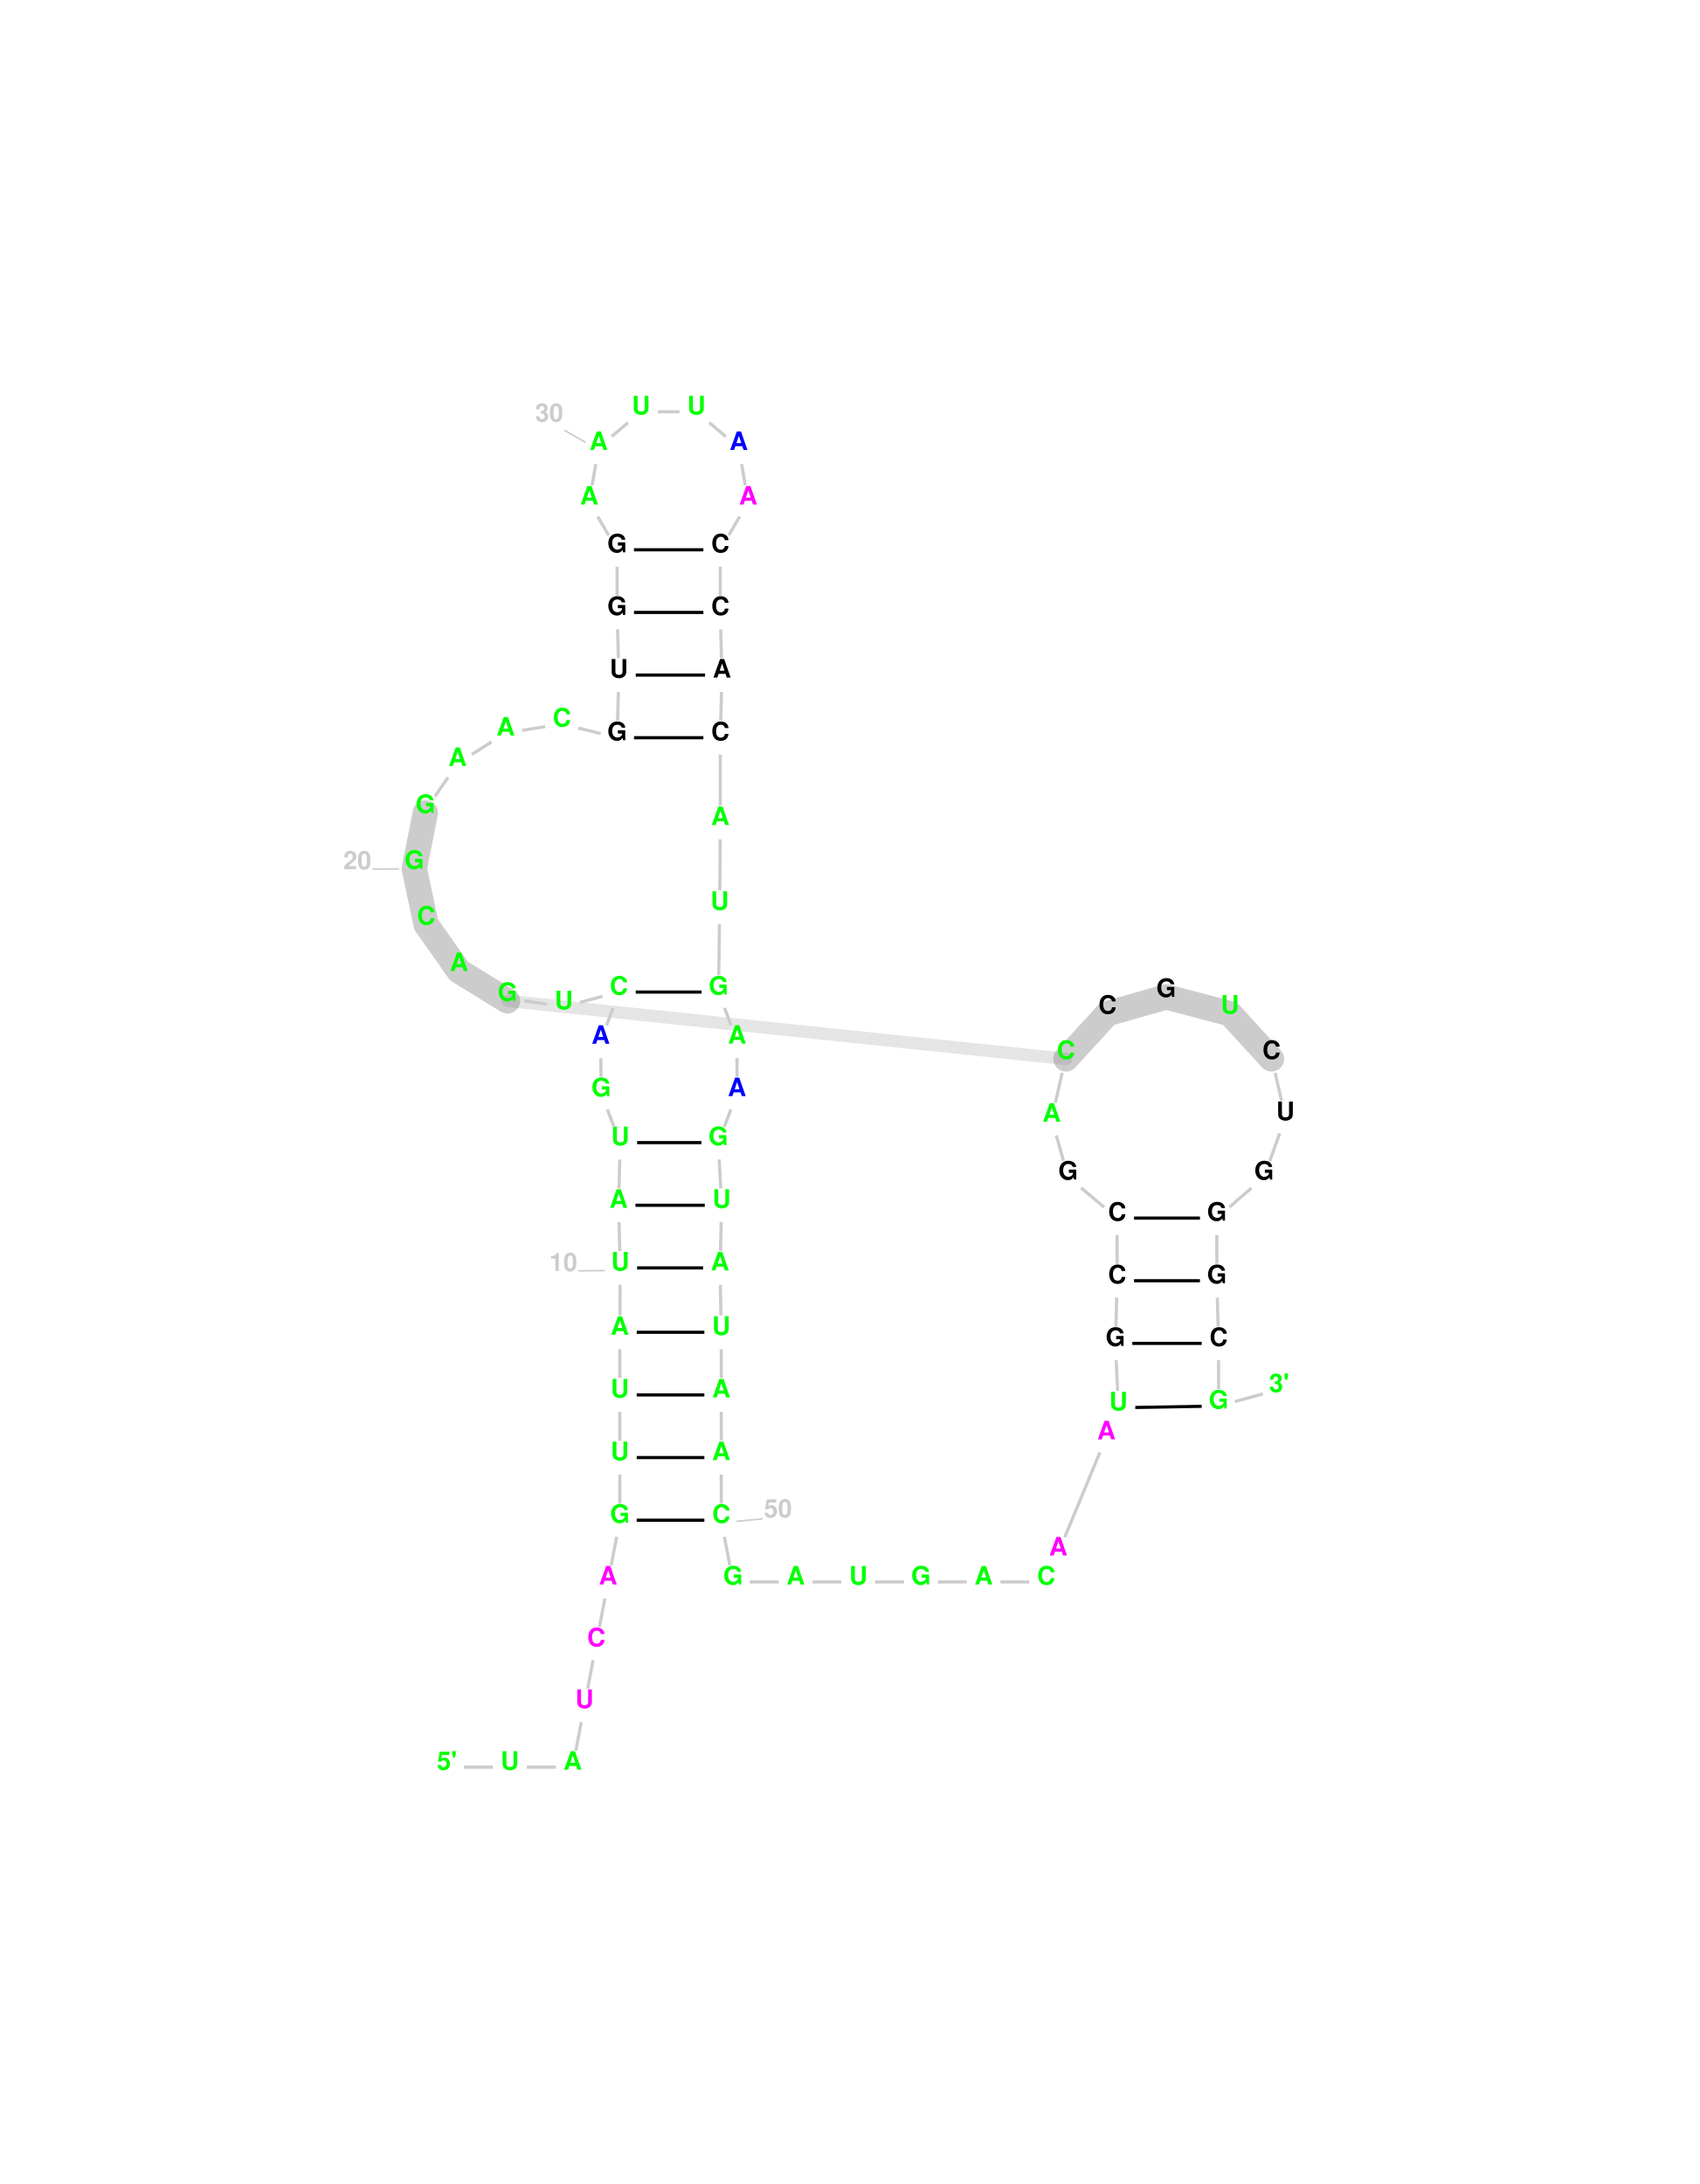
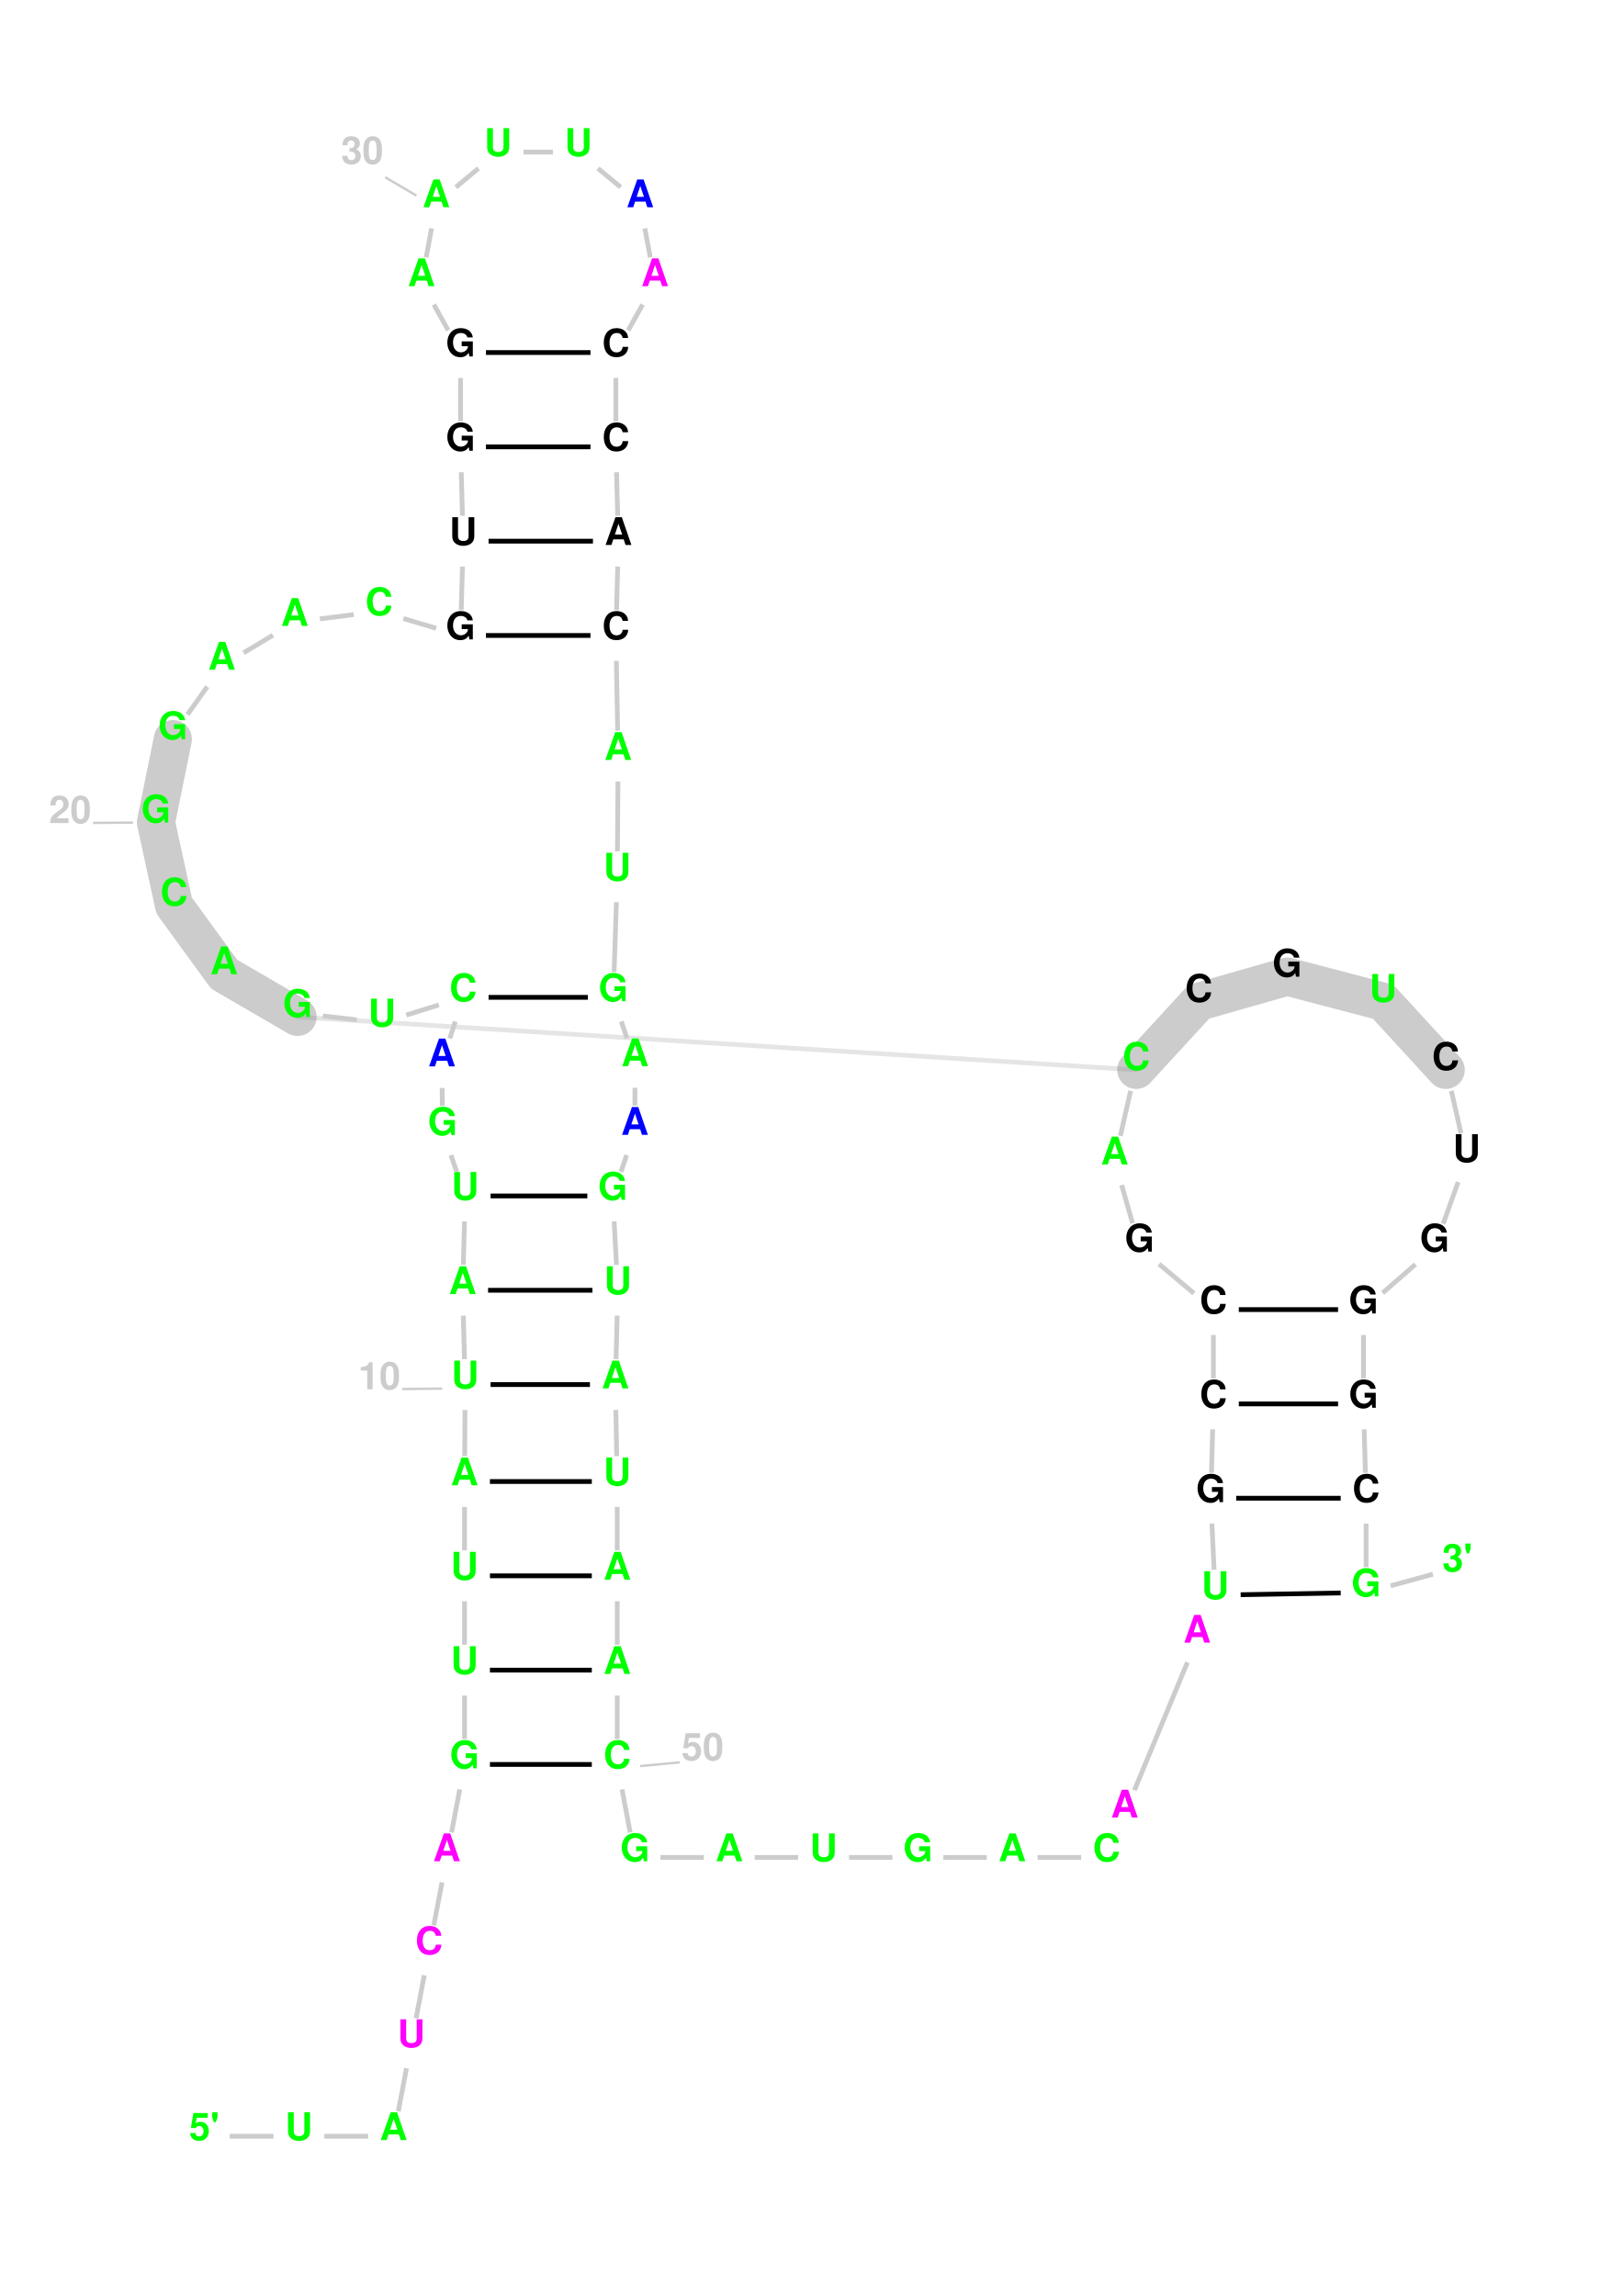
- <svg xmlns="http://www.w3.org/2000/svg" width="205.125" height="263.574">
+ <svg xmlns="http://www.w3.org/2000/svg" width="520.209" height="736.178">
  <g>
    <style type="text/css">


circle.red {stroke: rgb(255, 0, 255); fill: none; }
circle.green {stroke: rgb(0, 255, 0); fill: none; }
circle.blue {stroke: rgb(0, 0, 255); fill: none; }
circle.black {stroke: rgb(0, 0, 0); fill: none; }
circle.gray {stroke: rgb(204, 204, 204); fill: none; }
circle.brown {stroke: rgb(211.65, 104.55, 30.6); fill: none; }
- line.red {stroke: rgb(255, 0, 255); stroke-width: 0.382; }
- line.green {stroke: rgb(0, 255, 0); stroke-width: 0.382; }
- line.blue {stroke: rgb(0, 0, 255); stroke-width: 0.382; }
- line.black {stroke: rgb(0, 0, 0); stroke-width: 0.382; }
- line.gray {stroke: rgb(204, 204, 204); stroke-width: 0.382; }
- line.brown {stroke: rgb(211.65, 104.55, 30.6); stroke-width: 0.382; }
+ line.red {stroke: rgb(255, 0, 255); stroke-width: 1.528; }
+ line.green {stroke: rgb(0, 255, 0); stroke-width: 1.528; }
+ line.blue {stroke: rgb(0, 0, 255); stroke-width: 1.528; }
+ line.black {stroke: rgb(0, 0, 0); stroke-width: 1.528; }
+ line.gray {stroke: rgb(204, 204, 204); stroke-width: 1.528; }
+ line.brown {stroke: rgb(211.65, 104.55, 30.6); stroke-width: 1.528; }
line {stroke: rgb(0, 0, 0); }
- text.red {fill: rgb(255, 0, 255); font-size: 3.056px; font-weight: bold; font-family: Helvetica; }
- text.green {fill: rgb(0, 255, 0); font-size: 3.056px; font-weight: bold; font-family: Helvetica; }
- text.blue {fill: rgb(0, 0, 255); font-size: 3.056px; font-weight: bold; font-family: Helvetica; }
- text.black {fill: rgb(0, 0, 0); font-size: 3.056px; font-weight: bold; font-family: Helvetica; }
- text.gray {fill: rgb(204, 204, 204); font-size: 3.056px; font-weight: bold; font-family: Helvetica; }
- text.brown {fill: rgb(211.65, 104.55, 30.6); font-size: 3.056px; font-weight: bold; font-family: Helvetica; }
- text {fill: rgb(0, 0, 0); font-size: 3.056px; font-weight: bold; font-family: Helvetica; text-anchor: middle; alignment-baseline: middle; }
+ text.red {fill: rgb(255, 0, 255); font-size: 12.223px; font-weight: bold; font-family: Helvetica; }
+ text.green {fill: rgb(0, 255, 0); font-size: 12.223px; font-weight: bold; font-family: Helvetica; }
+ text.blue {fill: rgb(0, 0, 255); font-size: 12.223px; font-weight: bold; font-family: Helvetica; }
+ text.black {fill: rgb(0, 0, 0); font-size: 12.223px; font-weight: bold; font-family: Helvetica; }
+ text.gray {fill: rgb(204, 204, 204); font-size: 12.223px; font-weight: bold; font-family: Helvetica; }
+ text.brown {fill: rgb(211.65, 104.55, 30.6); font-size: 12.223px; font-weight: bold; font-family: Helvetica; }
+ text {fill: rgb(0, 0, 0); font-size: 12.223px; font-weight: bold; font-family: Helvetica; text-anchor: middle; alignment-baseline: middle; }

.pseudoknot_connection{stroke-linecap: round; stroke-opacity: 0.2; stroke-width: 1.5; }
- .pseudoknot_segment1{stroke-linecap: round; stroke-opacity: 0.4; stroke-width: 3.056; }
- .pseudoknot_segment2{stroke-linecap: round; stroke-opacity: 0.4; stroke-width: 3.056; }
- line.numbering-line{stroke: rgb(204, 204, 204); stroke-width: 0.191; }
+ .pseudoknot_segment1{stroke-linecap: round; stroke-opacity: 0.4; stroke-width: 12.223; }
+ .pseudoknot_segment2{stroke-linecap: round; stroke-opacity: 0.4; stroke-width: 12.223; }
+ line.numbering-line{stroke: rgb(204, 204, 204); stroke-width: 0.764; }
line.predicted{stroke: rgb(0, 0, 0); stroke-dasharray: 2; }
polyline{fill: none; stroke-linejoin: round; }
template{visibility: hidden; }
text.numbering-label{fill: rgb(204, 204, 204); }

</style>
  </g>
  <g>
-     <polyline points="61.244 120.789, 55.39 117.189, 51.428 111.574, 50 104.852, 51.336 98.111" class="gray pseudoknot_segment1" stroke="gray" title="Pseudoknot 17:21--65:69(GACGG--CCGUC)" id="pn-17-21-65-69" />
-   </g>
-   <g>
-     <polyline points="128.645 127.791, 133.655 122.331, 140.735 120.311, 148.435 122.331, 153.445 127.791" class="gray pseudoknot_segment2" stroke="gray" title="Pseudoknot 17:21--65:69(GACGG--CCGUC)" id="pn-17-21-65-69" />
-   </g>
-   <g>
-     <polyline points="61.244 120.789, 128.645 127.791" class="gray pseudoknot_connection" stroke="gray" title="Pseudoknot 17:21--65:69(GACGG--CCGUC)" id="pn-17-21-65-69" />
-   </g>
-   <g>
-     <text x="53.945" y="213.574" class="green">5'</text>
-   </g>
-   <g>
-     <text x="61.53" y="213.574" class="green">U</text>
-   </g>
-   <g>
-     <text x="69.116" y="213.574" class="green">A</text>
-   </g>
-   <g>
-     <text x="70.538" y="206.124" class="red">U</text>
-   </g>
-   <g>
-     <text x="71.96" y="198.673" class="red">C</text>
-   </g>
-   <g>
-     <text x="73.382" y="191.222" class="red">A</text>
-   </g>
-   <g>
-     <text x="74.804" y="183.771" class="green">G</text>
-   </g>
-   <g>
-     <line x1="76.841" y1="183.466" x2="85.007" y2="183.466" class="black" />
-   </g>
-   <g>
-     <text x="74.804" y="176.211" class="green">U</text>
-   </g>
-   <g>
-     <line x1="76.841" y1="175.906" x2="85.007" y2="175.906" class="black" />
-   </g>
-   <g>
-     <text x="74.804" y="168.651" class="green">U</text>
-   </g>
-   <g>
-     <line x1="76.841" y1="168.346" x2="85.007" y2="168.346" class="black" />
-   </g>
-   <g>
-     <text x="74.804" y="161.091" class="green">A</text>
-   </g>
-   <g>
-     <line x1="76.841" y1="160.786" x2="85.007" y2="160.786" class="black" />
-   </g>
-   <g>
-     <text x="74.854" y="153.321" class="green">U</text>
-   </g>
-   <g>
-     <line x1="76.891" y1="153.016" x2="84.857" y2="153.016" class="black" />
-   </g>
-   <g>
-     <text x="67.979" y="153.389" class="numbering-label sequential">10</text>
-   </g>
-   <g>
-     <line x1="73.021" y1="153.339" x2="69.812" y2="153.371" class="numbering-line sequential" />
-   </g>
-   <g>
-     <text x="74.654" y="145.761" class="green">A</text>
-   </g>
-   <g>
-     <line x1="76.691" y1="145.456" x2="85.057" y2="145.456" class="black" />
-   </g>
-   <g>
-     <text x="74.854" y="138.201" class="green">U</text>
-   </g>
-   <g>
-     <line x1="76.891" y1="137.896" x2="84.647" y2="137.896" class="black" />
-   </g>
-   <g>
-     <text x="72.551" y="132.303" class="green">G</text>
-   </g>
-   <g>
-     <text x="72.492" y="125.971" class="blue">A</text>
-   </g>
-   <g>
-     <text x="74.687" y="120.031" class="green">C</text>
-   </g>
-   <g>
-     <line x1="76.724" y1="119.726" x2="84.679" y2="119.726" class="black" />
-   </g>
-   <g>
-     <text x="68.043" y="121.79" class="green">U</text>
-   </g>
-   <g>
-     <text x="61.244" y="120.789" class="green">G</text>
-   </g>
-   <g>
-     <text x="55.39" y="117.189" class="green">A</text>
-   </g>
-   <g>
-     <text x="51.428" y="111.574" class="green">C</text>
-   </g>
-   <g>
-     <text x="50" y="104.852" class="green">G</text>
-   </g>
-   <g>
-     <text x="43.125" y="104.899" class="numbering-label sequential">20</text>
-   </g>
-   <g>
-     <line x1="48.167" y1="104.864" x2="44.958" y2="104.886" class="numbering-line sequential" />
-   </g>
-   <g>
-     <text x="51.336" y="98.111" class="green">G</text>
-   </g>
-   <g>
-     <text x="55.221" y="92.442" class="green">A</text>
-   </g>
-   <g>
-     <text x="61.025" y="88.763" class="green">A</text>
-   </g>
-   <g>
-     <text x="67.81" y="87.668" class="green">C</text>
-   </g>
-   <g>
-     <text x="74.477" y="89.337" class="black">G</text>
-   </g>
-   <g>
-     <line x1="76.514" y1="89.031" x2="84.889" y2="89.031" class="black" />
-   </g>
-   <g>
-     <text x="74.687" y="81.776" class="black">U</text>
-   </g>
-   <g>
-     <line x1="76.724" y1="81.471" x2="85.089" y2="81.471" class="black" />
-   </g>
-   <g>
-     <text x="74.477" y="74.216" class="black">G</text>
-   </g>
-   <g>
-     <line x1="76.514" y1="73.911" x2="84.889" y2="73.911" class="black" />
-   </g>
-   <g>
-     <text x="74.477" y="66.656" class="black">G</text>
-   </g>
-   <g>
-     <line x1="76.514" y1="66.351" x2="84.889" y2="66.351" class="black" />
-   </g>
-   <g>
-     <text x="71.109" y="60.886" class="green">A</text>
-   </g>
-   <g>
-     <text x="72.249" y="54.303" class="green">A</text>
-   </g>
-   <g>
-     <text x="66.287" y="50.879" class="numbering-label sequential">30</text>
-   </g>
-   <g>
-     <line x1="70.659" y1="53.389" x2="68.121" y2="51.931" class="numbering-line sequential" />
-   </g>
-   <g>
-     <text x="77.361" y="50" class="green">U</text>
-   </g>
-   <g>
-     <text x="84.042" y="50" class="green">U</text>
-   </g>
-   <g>
-     <text x="89.154" y="54.303" class="blue">A</text>
-   </g>
-   <g>
-     <text x="90.294" y="60.886" class="red">A</text>
-   </g>
-   <g>
-     <text x="86.927" y="66.656" class="black">C</text>
-   </g>
-   <g>
-     <text x="86.927" y="74.216" class="black">C</text>
-   </g>
-   <g>
-     <text x="87.127" y="81.776" class="black">A</text>
-   </g>
-   <g>
-     <text x="86.927" y="89.337" class="black">C</text>
-   </g>
-   <g>
-     <text x="86.927" y="99.568" class="green">A</text>
-   </g>
-   <g>
-     <text x="86.857" y="109.8" class="green">U</text>
-   </g>
-   <g>
-     <text x="86.717" y="120.031" class="green">G</text>
-   </g>
-   <g>
-     <text x="88.955" y="125.954" class="green">A</text>
-   </g>
-   <g>
-     <text x="88.943" y="132.286" class="blue">A</text>
-   </g>
-   <g>
-     <text x="86.684" y="138.201" class="green">G</text>
-   </g>
-   <g>
-     <text x="87.094" y="145.761" class="green">U</text>
-   </g>
-   <g>
-     <text x="86.894" y="153.321" class="green">A</text>
-   </g>
-   <g>
-     <text x="87.044" y="161.091" class="green">U</text>
-   </g>
-   <g>
-     <text x="87.044" y="168.651" class="green">A</text>
-   </g>
-   <g>
-     <text x="87.044" y="176.211" class="green">A</text>
-   </g>
-   <g>
-     <text x="87.044" y="183.771" class="green">C</text>
-   </g>
-   <g>
-     <text x="93.889" y="183.124" class="numbering-label sequential">50</text>
-   </g>
-   <g>
-     <line x1="88.869" y1="183.599" x2="92.055" y2="183.298" class="numbering-line sequential" />
-   </g>
-   <g>
-     <text x="88.464" y="191.223" class="green">G</text>
-   </g>
-   <g>
-     <text x="96.024" y="191.223" class="green">A</text>
-   </g>
-   <g>
-     <text x="103.584" y="191.223" class="green">U</text>
-   </g>
-   <g>
-     <text x="111.144" y="191.223" class="green">G</text>
-   </g>
-   <g>
-     <text x="118.704" y="191.223" class="green">A</text>
-   </g>
-   <g>
-     <text x="126.264" y="191.223" class="green">C</text>
-   </g>
-   <g>
-     <text x="127.716" y="187.719" class="red">A</text>
-   </g>
-   <g>
-     <text x="133.523" y="173.704" class="red">A</text>
-   </g>
-   <g>
-     <text x="134.975" y="170.201" class="green">U</text>
-   </g>
-   <g>
-     <line x1="137.012" y1="169.86" x2="145.028" y2="169.72" class="black" />
-   </g>
-   <g>
-     <text x="134.615" y="162.431" class="black">G</text>
-   </g>
-   <g>
-     <line x1="136.652" y1="162.125" x2="145.028" y2="162.125" class="black" />
-   </g>
-   <g>
-     <text x="134.825" y="154.871" class="black">C</text>
-   </g>
-   <g>
-     <line x1="136.862" y1="154.565" x2="144.818" y2="154.565" class="black" />
-   </g>
-   <g>
-     <text x="134.825" y="147.311" class="black">C</text>
-   </g>
-   <g>
-     <line x1="136.862" y1="147.005" x2="144.818" y2="147.005" class="black" />
-   </g>
-   <g>
-     <text x="128.905" y="142.351" class="black">G</text>
-   </g>
-   <g>
-     <text x="126.915" y="135.371" class="green">A</text>
-   </g>
-   <g>
-     <text x="128.645" y="127.791" class="green">C</text>
-   </g>
-   <g>
-     <text x="133.655" y="122.331" class="black">C</text>
-   </g>
-   <g>
-     <text x="140.735" y="120.311" class="black">G</text>
-   </g>
-   <g>
-     <text x="148.435" y="122.331" class="green">U</text>
-   </g>
-   <g>
-     <text x="153.445" y="127.791" class="black">C</text>
-   </g>
-   <g>
-     <text x="155.125" y="135.171" class="black">U</text>
-   </g>
-   <g>
-     <text x="152.555" y="142.351" class="black">G</text>
-   </g>
-   <g>
-     <text x="146.855" y="147.311" class="black">G</text>
-   </g>
-   <g>
-     <text x="146.855" y="154.871" class="black">G</text>
-   </g>
-   <g>
-     <text x="147.065" y="162.431" class="black">C</text>
-   </g>
-   <g>
-     <text x="147.065" y="169.991" class="green">G</text>
-   </g>
-   <g>
-     <text x="154.38" y="167.984" class="green">3'</text>
-   </g>
-   <g>
-     <line x1="55.982" y1="213.269" x2="59.493" y2="213.269" class="gray" />
-   </g>
-   <g>
-     <line x1="63.568" y1="213.269" x2="67.079" y2="213.269" class="gray" />
-   </g>
-   <g>
-     <line x1="69.498" y1="211.268" x2="70.156" y2="207.819" class="gray" />
-   </g>
-   <g>
-     <line x1="70.92" y1="203.817" x2="71.578" y2="200.368" class="gray" />
-   </g>
-   <g>
-     <line x1="72.342" y1="196.366" x2="73" y2="192.918" class="gray" />
-   </g>
-   <g>
-     <line x1="73.764" y1="188.916" x2="74.422" y2="185.467" class="gray" />
-   </g>
-   <g>
-     <line x1="74.804" y1="181.429" x2="74.804" y2="177.943" class="gray" />
-   </g>
-   <g>
-     <line x1="74.804" y1="173.869" x2="74.804" y2="170.383" class="gray" />
-   </g>
-   <g>
-     <line x1="74.804" y1="166.309" x2="74.804" y2="162.823" class="gray" />
-   </g>
-   <g>
-     <line x1="74.817" y1="158.749" x2="74.841" y2="155.053" class="gray" />
-   </g>
-   <g>
-     <line x1="74.8" y1="150.979" x2="74.708" y2="147.492" class="gray" />
-   </g>
-   <g>
-     <line x1="74.708" y1="143.419" x2="74.8" y2="139.932" class="gray" />
-   </g>
-   <g>
-     <line x1="74.113" y1="135.998" x2="73.292" y2="133.895" class="gray" />
-   </g>
-   <g>
-     <line x1="72.532" y1="129.96" x2="72.511" y2="127.702" class="gray" />
-   </g>
-   <g>
-     <line x1="73.198" y1="123.754" x2="73.981" y2="121.636" class="gray" />
-   </g>
-   <g>
-     <line x1="72.717" y1="120.247" x2="70.013" y2="120.963" class="gray" />
-   </g>
-   <g>
-     <line x1="66.028" y1="121.188" x2="63.26" y2="120.78" class="gray" />
-   </g>
-   <g>
-     <line x1="59.509" y1="119.416" x2="57.126" y2="117.951" class="gray" />
-   </g>
-   <g>
-     <line x1="54.216" y1="115.219" x2="52.603" y2="112.933" class="gray" />
-   </g>
-   <g>
-     <line x1="51.005" y1="109.276" x2="50.423" y2="106.539" class="gray" />
-   </g>
-   <g>
-     <line x1="50.396" y1="102.548" x2="50.94" y2="99.804" class="gray" />
-   </g>
-   <g>
-     <line x1="52.488" y1="96.125" x2="54.069" y2="93.817" class="gray" />
-   </g>
-   <g>
-     <line x1="56.942" y1="91.046" x2="59.305" y2="89.548" class="gray" />
-   </g>
-   <g>
-     <line x1="63.036" y1="88.133" x2="65.799" y2="87.687" class="gray" />
-   </g>
-   <g>
-     <line x1="69.786" y1="87.857" x2="72.5" y2="88.536" class="gray" />
-   </g>
-   <g>
-     <line x1="74.533" y1="86.995" x2="74.63" y2="83.507" class="gray" />
-   </g>
-   <g>
-     <line x1="74.63" y1="79.434" x2="74.533" y2="75.947" class="gray" />
-   </g>
-   <g>
-     <line x1="74.477" y1="71.874" x2="74.477" y2="68.388" class="gray" />
-   </g>
-   <g>
-     <line x1="73.45" y1="64.591" x2="72.136" y2="62.34" class="gray" />
-   </g>
-   <g>
-     <line x1="71.457" y1="58.573" x2="71.902" y2="56.004" class="gray" />
-   </g>
-   <g>
-     <line x1="73.808" y1="52.685" x2="75.802" y2="51.006" class="gray" />
-   </g>
-   <g>
-     <line x1="79.398" y1="49.694" x2="82.005" y2="49.694" class="gray" />
-   </g>
-   <g>
-     <line x1="85.601" y1="51.006" x2="87.595" y2="52.685" class="gray" />
-   </g>
-   <g>
-     <line x1="89.501" y1="56.004" x2="89.946" y2="58.573" class="gray" />
-   </g>
-   <g>
-     <line x1="89.267" y1="62.34" x2="87.953" y2="64.591" class="gray" />
-   </g>
-   <g>
-     <line x1="86.927" y1="68.388" x2="86.927" y2="71.874" class="gray" />
-   </g>
-   <g>
-     <line x1="86.981" y1="75.947" x2="87.073" y2="79.434" class="gray" />
-   </g>
-   <g>
-     <line x1="87.073" y1="83.507" x2="86.981" y2="86.994" class="gray" />
-   </g>
-   <g>
-     <line x1="86.927" y1="91.068" x2="86.927" y2="97.226" class="gray" />
-   </g>
-   <g>
-     <line x1="86.913" y1="101.3" x2="86.871" y2="107.457" class="gray" />
-   </g>
-   <g>
-     <line x1="86.829" y1="111.531" x2="86.745" y2="117.689" class="gray" />
-   </g>
-   <g>
-     <line x1="87.437" y1="121.631" x2="88.235" y2="123.743" class="gray" />
-   </g>
-   <g>
-     <line x1="88.951" y1="127.686" x2="88.947" y2="129.944" class="gray" />
-   </g>
-   <g>
-     <line x1="88.216" y1="133.884" x2="87.411" y2="135.993" class="gray" />
-   </g>
-   <g>
-     <line x1="86.794" y1="139.93" x2="86.984" y2="143.422" class="gray" />
-   </g>
-   <g>
-     <line x1="87.04" y1="147.492" x2="86.948" y2="150.979" class="gray" />
-   </g>
-   <g>
-     <line x1="86.933" y1="155.053" x2="87.005" y2="158.749" class="gray" />
-   </g>
-   <g>
-     <line x1="87.044" y1="162.823" x2="87.044" y2="166.309" class="gray" />
-   </g>
-   <g>
-     <line x1="87.044" y1="170.383" x2="87.044" y2="173.869" class="gray" />
-   </g>
-   <g>
-     <line x1="87.044" y1="177.943" x2="87.044" y2="181.429" class="gray" />
-   </g>
-   <g>
-     <line x1="87.425" y1="185.467" x2="88.082" y2="188.916" class="gray" />
-   </g>
-   <g>
-     <line x1="90.501" y1="190.917" x2="93.986" y2="190.917" class="gray" />
-   </g>
-   <g>
-     <line x1="98.061" y1="190.917" x2="101.546" y2="190.917" class="gray" />
-   </g>
-   <g>
-     <line x1="105.621" y1="190.917" x2="109.106" y2="190.917" class="gray" />
-   </g>
-   <g>
-     <line x1="113.181" y1="190.917" x2="116.666" y2="190.917" class="gray" />
-   </g>
-   <g>
-     <line x1="120.741" y1="190.917" x2="124.226" y2="190.917" class="gray" />
-   </g>
-   <g>
-     <line x1="128.495" y1="185.531" x2="132.743" y2="175.281" class="gray" />
-   </g>
-   <g>
-     <line x1="134.881" y1="167.86" x2="134.71" y2="164.16" class="gray" />
-   </g>
-   <g>
-     <line x1="134.672" y1="160.089" x2="134.769" y2="156.601" class="gray" />
-   </g>
-   <g>
-     <line x1="134.825" y1="152.528" x2="134.825" y2="149.042" class="gray" />
-   </g>
-   <g>
-     <line x1="133.264" y1="145.697" x2="130.467" y2="143.353" class="gray" />
-   </g>
-   <g>
-     <line x1="128.347" y1="140.086" x2="127.474" y2="137.024" class="gray" />
-   </g>
-   <g>
-     <line x1="127.369" y1="133.079" x2="128.192" y2="129.471" class="gray" />
-   </g>
-   <g>
-     <line x1="130.023" y1="125.984" x2="132.278" y2="123.526" class="gray" />
-   </g>
-   <g>
-     <line x1="135.614" y1="121.466" x2="138.776" y2="120.564" class="gray" />
-   </g>
-   <g>
-     <line x1="142.706" y1="120.522" x2="146.465" y2="121.508" class="gray" />
-   </g>
-   <g>
-     <line x1="149.813" y1="123.526" x2="152.068" y2="125.984" class="gray" />
-   </g>
-   <g>
-     <line x1="153.897" y1="129.471" x2="154.673" y2="132.879" class="gray" />
-   </g>
-   <g>
-     <line x1="154.439" y1="136.783" x2="153.242" y2="140.127" class="gray" />
-   </g>
-   <g>
-     <line x1="151.018" y1="143.382" x2="148.392" y2="145.668" class="gray" />
-   </g>
-   <g>
-     <line x1="146.855" y1="149.042" x2="146.855" y2="152.528" class="gray" />
-   </g>
-   <g>
-     <line x1="146.912" y1="156.601" x2="147.009" y2="160.089" class="gray" />
-   </g>
-   <g>
-     <line x1="147.065" y1="164.162" x2="147.065" y2="167.648" class="gray" />
-   </g>
-   <g>
-     <line x1="149.03" y1="169.146" x2="152.416" y2="168.218" class="gray" />
+     <polyline points="95.394 326.064, 71.839 312.36, 55.802 290.327, 50 263.701, 55.416 236.994" class="gray pseudoknot_segment1" stroke="gray" title="Pseudoknot 17:21--65:69(GACGG--CCGUC)" id="pn-17-21-65-69" />
+   </g>
+   <g>
+     <polyline points="364.289 343.043, 384.329 321.203, 412.649 313.123, 443.449 321.203, 463.489 343.043" class="gray pseudoknot_segment2" stroke="gray" title="Pseudoknot 17:21--65:69(GACGG--CCGUC)" id="pn-17-21-65-69" />
+   </g>
+   <g>
+     <polyline points="95.394 326.064, 364.289 343.043" class="gray pseudoknot_connection" stroke="gray" title="Pseudoknot 17:21--65:69(GACGG--CCGUC)" id="pn-17-21-65-69" />
+   </g>
+   <g>
+     <text x="65.489" y="686.178" class="green">5'</text>
+   </g>
+   <g>
+     <text x="95.83" y="686.178" class="green">U</text>
+   </g>
+   <g>
+     <text x="126.171" y="686.178" class="green">A</text>
+   </g>
+   <g>
+     <text x="131.859" y="656.375" class="red">U</text>
+   </g>
+   <g>
+     <text x="137.547" y="626.573" class="red">C</text>
+   </g>
+   <g>
+     <text x="143.236" y="596.77" class="red">A</text>
+   </g>
+   <g>
+     <text x="148.924" y="566.967" class="green">G</text>
+   </g>
+   <g>
+     <line x1="157.073" y1="565.744" x2="189.736" y2="565.744" class="black" />
+   </g>
+   <g>
+     <text x="148.924" y="536.727" class="green">U</text>
+   </g>
+   <g>
+     <line x1="157.073" y1="535.504" x2="189.736" y2="535.504" class="black" />
+   </g>
+   <g>
+     <text x="148.924" y="506.487" class="green">U</text>
+   </g>
+   <g>
+     <line x1="157.073" y1="505.264" x2="189.736" y2="505.264" class="black" />
+   </g>
+   <g>
+     <text x="148.924" y="476.247" class="green">A</text>
+   </g>
+   <g>
+     <line x1="157.073" y1="475.024" x2="189.736" y2="475.024" class="black" />
+   </g>
+   <g>
+     <text x="149.124" y="445.167" class="green">U</text>
+   </g>
+   <g>
+     <line x1="157.273" y1="443.944" x2="189.136" y2="443.944" class="black" />
+   </g>
+   <g>
+     <text x="121.624" y="445.436" class="numbering-label sequential">10</text>
+   </g>
+   <g>
+     <line x1="141.791" y1="445.238" x2="128.958" y2="445.364" class="numbering-line sequential" />
+   </g>
+   <g>
+     <text x="148.324" y="414.927" class="green">A</text>
+   </g>
+   <g>
+     <line x1="156.473" y1="413.704" x2="189.936" y2="413.704" class="black" />
+   </g>
+   <g>
+     <text x="149.124" y="384.687" class="green">U</text>
+   </g>
+   <g>
+     <line x1="157.273" y1="383.464" x2="188.296" y2="383.464" class="black" />
+   </g>
+   <g>
+     <text x="141.887" y="363.914" class="green">G</text>
+   </g>
+   <g>
+     <text x="141.667" y="341.918" class="blue">A</text>
+   </g>
+   <g>
+     <text x="148.488" y="321.005" class="green">C</text>
+   </g>
+   <g>
+     <line x1="156.637" y1="319.783" x2="188.459" y2="319.783" class="black" />
+   </g>
+   <g>
+     <text x="122.473" y="329.119" class="green">U</text>
+   </g>
+   <g>
+     <text x="95.394" y="326.064" class="green">G</text>
+   </g>
+   <g>
+     <text x="71.839" y="312.36" class="green">A</text>
+   </g>
+   <g>
+     <text x="55.802" y="290.327" class="green">C</text>
+   </g>
+   <g>
+     <text x="50" y="263.701" class="green">G</text>
+   </g>
+   <g>
+     <text x="22.499" y="263.9" class="numbering-label sequential">20</text>
+   </g>
+   <g>
+     <line x1="42.666" y1="263.754" x2="29.833" y2="263.847" class="numbering-line sequential" />
+   </g>
+   <g>
+     <text x="55.416" y="236.994" class="green">G</text>
+   </g>
+   <g>
+     <text x="71.132" y="214.731" class="green">A</text>
+   </g>
+   <g>
+     <text x="94.486" y="200.687" class="green">A</text>
+   </g>
+   <g>
+     <text x="121.518" y="197.241" class="green">C</text>
+   </g>
+   <g>
+     <text x="147.648" y="204.977" class="black">G</text>
+   </g>
+   <g>
+     <line x1="155.797" y1="203.755" x2="189.299" y2="203.755" class="black" />
+   </g>
+   <g>
+     <text x="148.488" y="174.737" class="black">U</text>
+   </g>
+   <g>
+     <line x1="156.637" y1="173.515" x2="190.099" y2="173.515" class="black" />
+   </g>
+   <g>
+     <text x="147.648" y="144.497" class="black">G</text>
+   </g>
+   <g>
+     <line x1="155.797" y1="143.275" x2="189.299" y2="143.275" class="black" />
+   </g>
+   <g>
+     <text x="147.648" y="114.257" class="black">G</text>
+   </g>
+   <g>
+     <line x1="155.797" y1="113.035" x2="189.299" y2="113.035" class="black" />
+   </g>
+   <g>
+     <text x="135.125" y="91.758" class="green">A</text>
+   </g>
+   <g>
+     <text x="139.862" y="66.448" class="green">A</text>
+   </g>
+   <g>
+     <text x="116.153" y="52.51" class="numbering-label sequential">30</text>
+   </g>
+   <g>
+     <line x1="133.539" y1="62.731" x2="123.487" y2="56.822" class="numbering-line sequential" />
+   </g>
+   <g>
+     <text x="159.673" y="50" class="green">U</text>
+   </g>
+   <g>
+     <text x="185.423" y="50" class="green">U</text>
+   </g>
+   <g>
+     <text x="205.234" y="66.448" class="blue">A</text>
+   </g>
+   <g>
+     <text x="209.971" y="91.758" class="red">A</text>
+   </g>
+   <g>
+     <text x="197.448" y="114.257" class="black">C</text>
+   </g>
+   <g>
+     <text x="197.448" y="144.497" class="black">C</text>
+   </g>
+   <g>
+     <text x="198.248" y="174.737" class="black">A</text>
+   </g>
+   <g>
+     <text x="197.448" y="204.977" class="black">C</text>
+   </g>
+   <g>
+     <text x="198.175" y="243.656" class="green">A</text>
+   </g>
+   <g>
+     <text x="197.895" y="282.341" class="green">U</text>
+   </g>
+   <g>
+     <text x="196.608" y="321.005" class="green">G</text>
+   </g>
+   <g>
+     <text x="203.583" y="341.866" class="green">A</text>
+   </g>
+   <g>
+     <text x="203.527" y="363.862" class="blue">A</text>
+   </g>
+   <g>
+     <text x="196.444" y="384.687" class="green">G</text>
+   </g>
+   <g>
+     <text x="198.084" y="414.927" class="green">U</text>
+   </g>
+   <g>
+     <text x="197.284" y="445.167" class="green">A</text>
+   </g>
+   <g>
+     <text x="197.884" y="476.247" class="green">U</text>
+   </g>
+   <g>
+     <text x="197.884" y="506.487" class="green">A</text>
+   </g>
+   <g>
+     <text x="197.884" y="536.727" class="green">A</text>
+   </g>
+   <g>
+     <text x="197.884" y="566.967" class="green">C</text>
+   </g>
+   <g>
+     <text x="225.264" y="564.378" class="numbering-label sequential">50</text>
+   </g>
+   <g>
+     <line x1="205.185" y1="566.276" x2="217.93" y2="565.071" class="numbering-line sequential" />
+   </g>
+   <g>
+     <text x="203.562" y="596.772" class="green">G</text>
+   </g>
+   <g>
+     <text x="233.802" y="596.772" class="green">A</text>
+   </g>
+   <g>
+     <text x="264.042" y="596.772" class="green">U</text>
+   </g>
+   <g>
+     <text x="294.282" y="596.772" class="green">G</text>
+   </g>
+   <g>
+     <text x="324.522" y="596.772" class="green">A</text>
+   </g>
+   <g>
+     <text x="354.762" y="596.772" class="green">C</text>
+   </g>
+   <g>
+     <text x="360.57" y="582.757" class="red">A</text>
+   </g>
+   <g>
+     <text x="383.801" y="526.698" class="red">A</text>
+   </g>
+   <g>
+     <text x="389.609" y="512.683" class="green">U</text>
+   </g>
+   <g>
+     <line x1="397.757" y1="511.319" x2="429.822" y2="510.762" class="black" />
+   </g>
+   <g>
+     <text x="388.169" y="481.603" class="black">G</text>
+   </g>
+   <g>
+     <line x1="396.318" y1="480.381" x2="429.821" y2="480.381" class="black" />
+   </g>
+   <g>
+     <text x="389.009" y="451.363" class="black">C</text>
+   </g>
+   <g>
+     <line x1="397.158" y1="450.141" x2="428.981" y2="450.141" class="black" />
+   </g>
+   <g>
+     <text x="389.009" y="421.123" class="black">C</text>
+   </g>
+   <g>
+     <line x1="397.158" y1="419.901" x2="428.981" y2="419.901" class="black" />
+   </g>
+   <g>
+     <text x="365.329" y="401.283" class="black">G</text>
+   </g>
+   <g>
+     <text x="357.369" y="373.363" class="green">A</text>
+   </g>
+   <g>
+     <text x="364.289" y="343.043" class="green">C</text>
+   </g>
+   <g>
+     <text x="384.329" y="321.203" class="black">C</text>
+   </g>
+   <g>
+     <text x="412.649" y="313.123" class="black">G</text>
+   </g>
+   <g>
+     <text x="443.449" y="321.203" class="green">U</text>
+   </g>
+   <g>
+     <text x="463.489" y="343.043" class="black">C</text>
+   </g>
+   <g>
+     <text x="470.209" y="372.563" class="black">U</text>
+   </g>
+   <g>
+     <text x="459.929" y="401.283" class="black">G</text>
+   </g>
+   <g>
+     <text x="437.129" y="421.123" class="black">G</text>
+   </g>
+   <g>
+     <text x="437.129" y="451.363" class="black">G</text>
+   </g>
+   <g>
+     <text x="437.969" y="481.603" class="black">C</text>
+   </g>
+   <g>
+     <text x="437.969" y="511.843" class="green">G</text>
+   </g>
+   <g>
+     <text x="467.23" y="503.819" class="green">3'</text>
+   </g>
+   <g>
+     <line x1="73.637" y1="684.956" x2="87.681" y2="684.956" class="gray" />
+   </g>
+   <g>
+     <line x1="103.978" y1="684.956" x2="118.022" y2="684.956" class="gray" />
+   </g>
+   <g>
+     <line x1="127.698" y1="676.952" x2="130.331" y2="663.157" class="gray" />
+   </g>
+   <g>
+     <line x1="133.387" y1="647.149" x2="136.02" y2="633.354" class="gray" />
+   </g>
+   <g>
+     <line x1="139.075" y1="617.346" x2="141.708" y2="603.551" class="gray" />
+   </g>
+   <g>
+     <line x1="144.764" y1="587.543" x2="147.396" y2="573.749" class="gray" />
+   </g>
+   <g>
+     <line x1="148.924" y1="557.596" x2="148.924" y2="543.653" class="gray" />
+   </g>
+   <g>
+     <line x1="148.924" y1="527.356" x2="148.924" y2="513.413" class="gray" />
+   </g>
+   <g>
+     <line x1="148.924" y1="497.116" x2="148.924" y2="483.173" class="gray" />
+   </g>
+   <g>
+     <line x1="148.977" y1="466.876" x2="149.072" y2="452.093" class="gray" />
+   </g>
+   <g>
+     <line x1="148.909" y1="435.799" x2="148.54" y2="421.85" class="gray" />
+   </g>
+   <g>
+     <line x1="148.54" y1="405.559" x2="148.909" y2="391.61" class="gray" />
+   </g>
+   <g>
+     <line x1="146.443" y1="375.769" x2="144.568" y2="370.387" class="gray" />
+   </g>
+   <g>
+     <line x1="141.805" y1="354.544" x2="141.748" y2="348.844" class="gray" />
+   </g>
+   <g>
+     <line x1="144.194" y1="332.949" x2="145.961" y2="327.53" class="gray" />
+   </g>
+   <g>
+     <line x1="140.709" y1="322.209" x2="130.252" y2="325.47" class="gray" />
+   </g>
+   <g>
+     <line x1="114.375" y1="326.983" x2="103.491" y2="325.755" class="gray" />
+   </g>
+   <g>
+     <line x1="88.35" y1="320.744" x2="78.882" y2="315.235" class="gray" />
+   </g>
+   <g>
+     <line x1="67.044" y1="304.549" x2="60.598" y2="295.693" class="gray" />
+   </g>
+   <g>
+     <line x1="54.067" y1="281.143" x2="51.735" y2="270.441" class="gray" />
+   </g>
+   <g>
+     <line x1="51.62" y1="254.493" x2="53.797" y2="243.757" class="gray" />
+   </g>
+   <g>
+     <line x1="60.116" y1="229.114" x2="66.433" y2="220.166" class="gray" />
+   </g>
+   <g>
+     <line x1="78.116" y1="209.309" x2="87.503" y2="203.664" class="gray" />
+   </g>
+   <g>
+     <line x1="102.569" y1="198.434" x2="113.435" y2="197.049" class="gray" />
+   </g>
+   <g>
+     <line x1="129.331" y1="198.332" x2="139.835" y2="201.441" class="gray" />
+   </g>
+   <g>
+     <line x1="147.874" y1="195.609" x2="148.262" y2="181.66" class="gray" />
+   </g>
+   <g>
+     <line x1="148.262" y1="165.369" x2="147.874" y2="151.42" class="gray" />
+   </g>
+   <g>
+     <line x1="147.648" y1="135.126" x2="147.648" y2="121.183" class="gray" />
+   </g>
+   <g>
+     <line x1="143.685" y1="105.914" x2="139.088" y2="97.656" class="gray" />
+   </g>
+   <g>
+     <line x1="136.624" y1="82.526" x2="138.363" y2="73.235" class="gray" />
+   </g>
+   <g>
+     <line x1="146.131" y1="60.02" x2="153.404" y2="53.983" class="gray" />
+   </g>
+   <g>
+     <line x1="167.822" y1="48.778" x2="177.274" y2="48.778" class="gray" />
+   </g>
+   <g>
+     <line x1="191.692" y1="53.983" x2="198.965" y2="60.02" class="gray" />
+   </g>
+   <g>
+     <line x1="206.733" y1="73.235" x2="208.472" y2="82.526" class="gray" />
+   </g>
+   <g>
+     <line x1="206.008" y1="97.656" x2="201.411" y2="105.914" class="gray" />
+   </g>
+   <g>
+     <line x1="197.448" y1="121.183" x2="197.448" y2="135.126" class="gray" />
+   </g>
+   <g>
+     <line x1="197.663" y1="151.42" x2="198.032" y2="165.369" class="gray" />
+   </g>
+   <g>
+     <line x1="198.032" y1="181.66" x2="197.663" y2="195.609" class="gray" />
+   </g>
+   <g>
+     <line x1="197.601" y1="211.902" x2="198.022" y2="234.286" class="gray" />
+   </g>
+   <g>
+     <line x1="198.116" y1="250.582" x2="197.954" y2="272.97" class="gray" />
+   </g>
+   <g>
+     <line x1="197.624" y1="289.263" x2="196.879" y2="311.639" class="gray" />
+   </g>
+   <g>
+     <line x1="199.192" y1="327.511" x2="200.999" y2="332.916" class="gray" />
+   </g>
+   <g>
+     <line x1="203.562" y1="348.792" x2="203.548" y2="354.491" class="gray" />
+   </g>
+   <g>
+     <line x1="200.903" y1="370.354" x2="199.068" y2="375.75" class="gray" />
+   </g>
+   <g>
+     <line x1="196.885" y1="391.601" x2="197.643" y2="405.568" class="gray" />
+   </g>
+   <g>
+     <line x1="197.869" y1="421.85" x2="197.5" y2="435.799" class="gray" />
+   </g>
+   <g>
+     <line x1="197.441" y1="452.092" x2="197.727" y2="466.877" class="gray" />
+   </g>
+   <g>
+     <line x1="197.884" y1="483.173" x2="197.884" y2="497.116" class="gray" />
+   </g>
+   <g>
+     <line x1="197.884" y1="513.413" x2="197.884" y2="527.356" class="gray" />
+   </g>
+   <g>
+     <line x1="197.884" y1="543.653" x2="197.884" y2="557.596" class="gray" />
+   </g>
+   <g>
+     <line x1="199.409" y1="573.749" x2="202.037" y2="587.545" class="gray" />
+   </g>
+   <g>
+     <line x1="211.711" y1="595.549" x2="225.654" y2="595.549" class="gray" />
+   </g>
+   <g>
+     <line x1="241.951" y1="595.549" x2="255.894" y2="595.549" class="gray" />
+   </g>
+   <g>
+     <line x1="272.191" y1="595.549" x2="286.134" y2="595.549" class="gray" />
+   </g>
+   <g>
+     <line x1="302.431" y1="595.549" x2="316.374" y2="595.549" class="gray" />
+   </g>
+   <g>
+     <line x1="332.671" y1="595.549" x2="346.614" y2="595.549" class="gray" />
+   </g>
+   <g>
+     <line x1="363.69" y1="574.007" x2="380.682" y2="533.004" class="gray" />
+   </g>
+   <g>
+     <line x1="389.232" y1="503.321" x2="388.546" y2="488.521" class="gray" />
+   </g>
+   <g>
+     <line x1="388.395" y1="472.235" x2="388.783" y2="458.286" class="gray" />
+   </g>
+   <g>
+     <line x1="389.009" y1="441.992" x2="389.009" y2="428.05" class="gray" />
+   </g>
+   <g>
+     <line x1="382.763" y1="414.668" x2="371.575" y2="405.294" class="gray" />
+   </g>
+   <g>
+     <line x1="363.095" y1="392.225" x2="359.603" y2="379.977" class="gray" />
+   </g>
+   <g>
+     <line x1="359.182" y1="364.197" x2="362.476" y2="349.765" class="gray" />
+   </g>
+   <g>
+     <line x1="369.798" y1="335.817" x2="378.82" y2="325.985" class="gray" />
+   </g>
+   <g>
+     <line x1="392.165" y1="317.745" x2="404.813" y2="314.137" class="gray" />
+   </g>
+   <g>
+     <line x1="420.531" y1="313.969" x2="435.567" y2="317.913" class="gray" />
+   </g>
+   <g>
+     <line x1="448.958" y1="325.985" x2="457.98" y2="335.817" class="gray" />
+   </g>
+   <g>
+     <line x1="465.298" y1="349.766" x2="468.4" y2="363.396" class="gray" />
+   </g>
+   <g>
+     <line x1="467.463" y1="379.013" x2="462.675" y2="392.389" class="gray" />
+   </g>
+   <g>
+     <line x1="453.782" y1="405.41" x2="443.276" y2="414.552" class="gray" />
+   </g>
+   <g>
+     <line x1="437.129" y1="428.05" x2="437.129" y2="441.992" class="gray" />
+   </g>
+   <g>
+     <line x1="437.355" y1="458.286" x2="437.743" y2="472.235" class="gray" />
+   </g>
+   <g>
+     <line x1="437.969" y1="488.53" x2="437.969" y2="502.472" class="gray" />
+   </g>
+   <g>
+     <line x1="445.828" y1="508.466" x2="459.371" y2="504.752" class="gray" />
  </g>
</svg>
